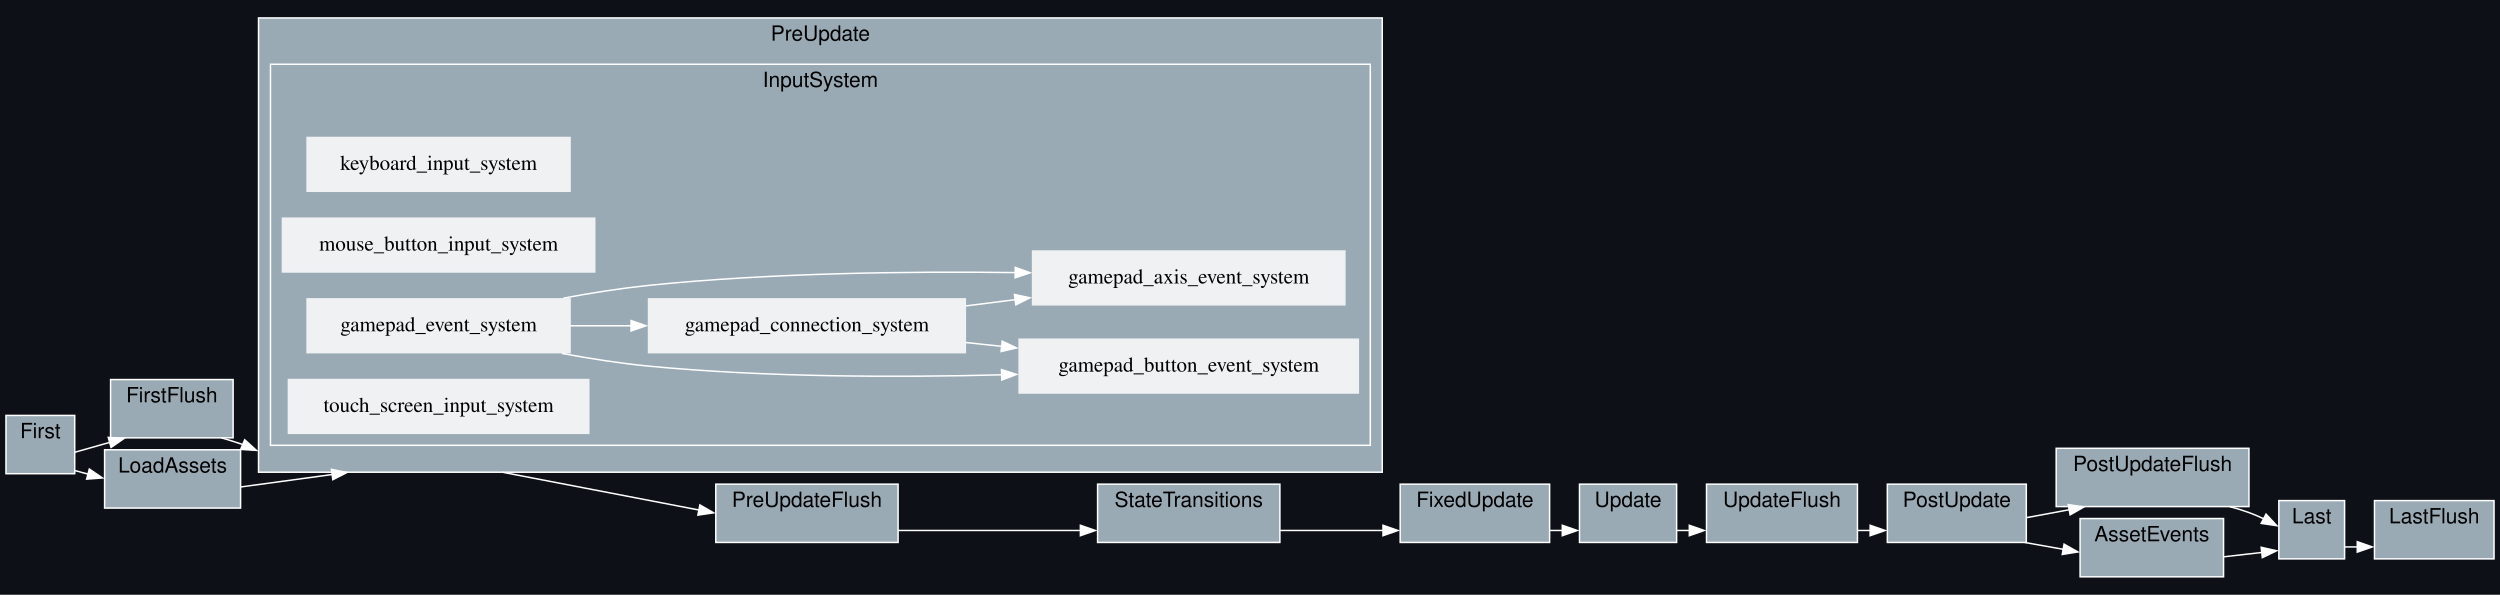
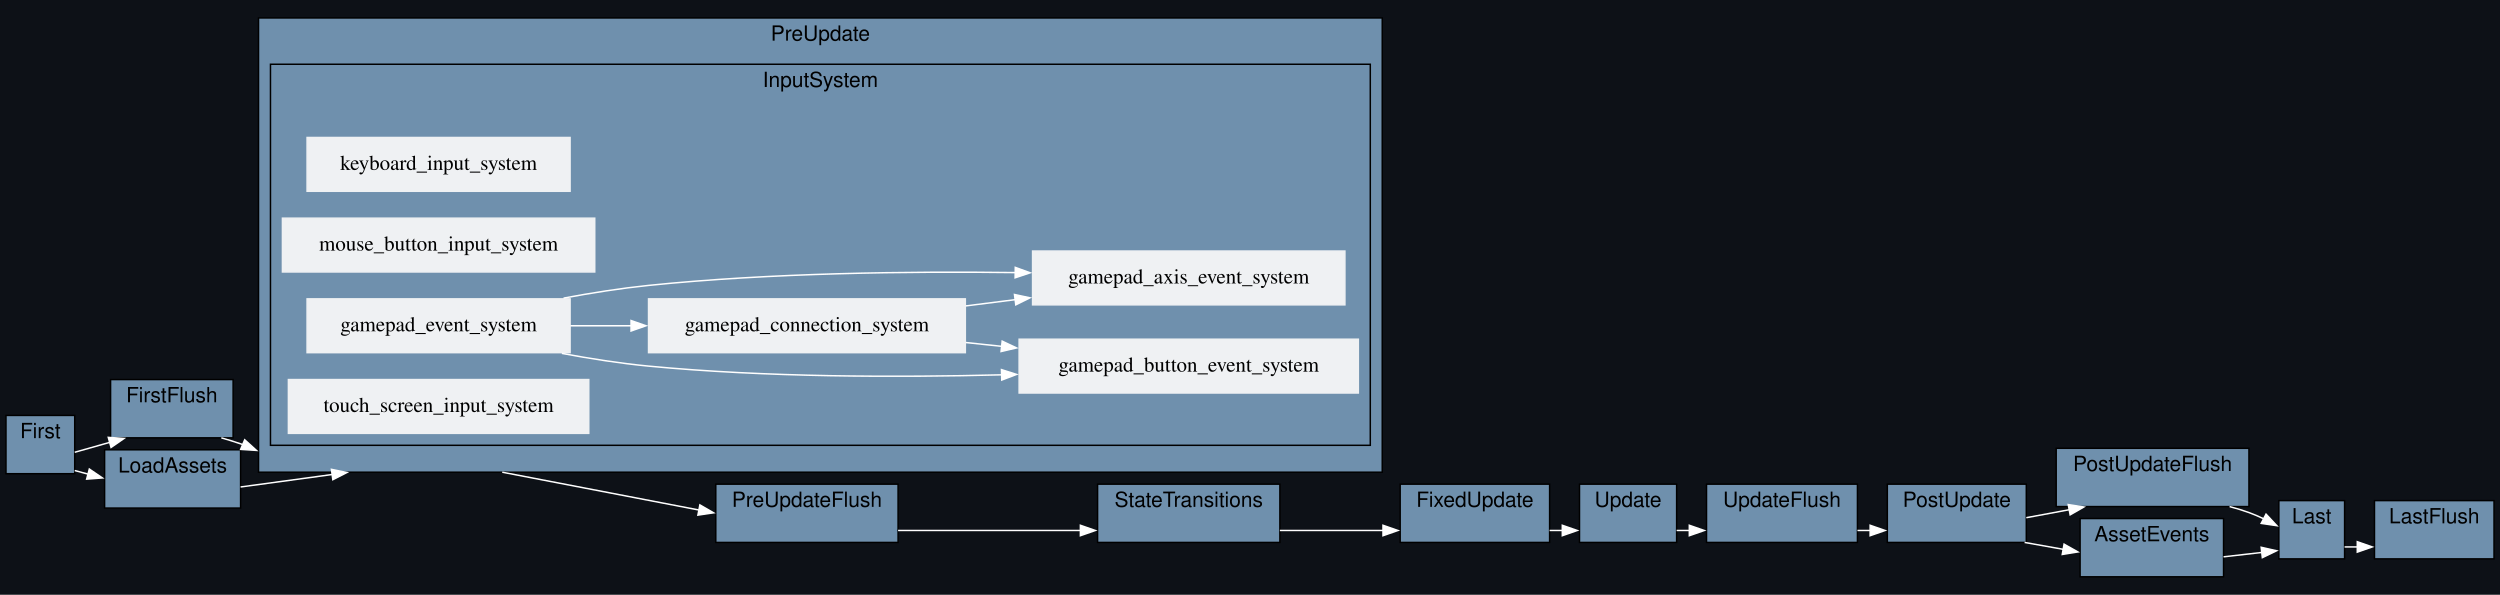
<svg xmlns="http://www.w3.org/2000/svg" width="1673pt" height="398pt" viewBox="0.00 0.00 1673.00 398.00">
  <g id="graph0" class="graph" transform="scale(1 1) rotate(0) translate(4 394)">
    <polygon fill="#0d1117" stroke="none" points="-4,4 -4,-394 1669,-394 1669,4 -4,4" />
    <g id="clust1" class="cluster">
-       <polygon fill="#99aab5" stroke="white" points="70,-101 70,-140 152,-140 152,-101 70,-101" />
+       <polygon fill="#6f90ad" stroke="black" points="70,-101 70,-140 152,-140 152,-101 70,-101" />
      <text text-anchor="middle" x="111" y="-124.8" font-family="Helvetica,sans-Serif" font-size="14.00">FirstFlush</text>
    </g>
    <g id="clust2" class="cluster">
-       <polygon fill="#99aab5" stroke="white" points="475,-31 475,-70 597,-70 597,-31 475,-31" />
+       <polygon fill="#6f90ad" stroke="black" points="475,-31 475,-70 597,-70 597,-31 475,-31" />
      <text text-anchor="middle" x="536" y="-54.8" font-family="Helvetica,sans-Serif" font-size="14.00">PreUpdateFlush</text>
    </g>
    <g id="clust3" class="cluster">
-       <polygon fill="#99aab5" stroke="white" points="1138,-31 1138,-70 1239,-70 1239,-31 1138,-31" />
+       <polygon fill="#6f90ad" stroke="black" points="1138,-31 1138,-70 1239,-70 1239,-31 1138,-31" />
      <text text-anchor="middle" x="1188.5" y="-54.8" font-family="Helvetica,sans-Serif" font-size="14.00">UpdateFlush</text>
    </g>
    <g id="clust4" class="cluster">
-       <polygon fill="#99aab5" stroke="white" points="1372,-55 1372,-94 1501,-94 1501,-55 1372,-55" />
+       <polygon fill="#6f90ad" stroke="black" points="1372,-55 1372,-94 1501,-94 1501,-55 1372,-55" />
      <text text-anchor="middle" x="1436.5" y="-78.8" font-family="Helvetica,sans-Serif" font-size="14.00">PostUpdateFlush</text>
    </g>
    <g id="clust5" class="cluster">
-       <polygon fill="#99aab5" stroke="white" points="1585,-20 1585,-59 1665,-59 1665,-20 1585,-20" />
+       <polygon fill="#6f90ad" stroke="black" points="1585,-20 1585,-59 1665,-59 1665,-20 1585,-20" />
      <text text-anchor="middle" x="1625" y="-43.8" font-family="Helvetica,sans-Serif" font-size="14.00">LastFlush</text>
    </g>
    <g id="clust6" class="cluster">
-       <polygon fill="#99aab5" stroke="white" points="0,-77 0,-116 46,-116 46,-77 0,-77" />
+       <polygon fill="#6f90ad" stroke="black" points="0,-77 0,-116 46,-116 46,-77 0,-77" />
      <text text-anchor="middle" x="23" y="-100.8" font-family="Helvetica,sans-Serif" font-size="14.00">First</text>
    </g>
    <g id="clust7" class="cluster">
-       <polygon fill="#99aab5" stroke="white" points="169,-78 169,-382 921,-382 921,-78 169,-78" />
+       <polygon fill="#6f90ad" stroke="black" points="169,-78 169,-382 921,-382 921,-78 169,-78" />
      <text text-anchor="middle" x="545" y="-366.8" font-family="Helvetica,sans-Serif" font-size="14.00">PreUpdate</text>
    </g>
    <g id="clust8" class="cluster">
-       <polygon fill="#99aab5" stroke="white" points="177,-96 177,-351 913,-351 913,-96 177,-96" />
+       <polygon fill="#6f90ad" stroke="black" points="177,-96 177,-351 913,-351 913,-96 177,-96" />
      <text text-anchor="middle" x="545" y="-335.8" font-family="Helvetica,sans-Serif" font-size="14.00">InputSystem</text>
    </g>
    <g id="clust9" class="cluster">
-       <polygon fill="#99aab5" stroke="white" points="730.5,-31 730.5,-70 852.5,-70 852.5,-31 730.5,-31" />
+       <polygon fill="#6f90ad" stroke="black" points="730.5,-31 730.5,-70 852.5,-70 852.5,-31 730.5,-31" />
      <text text-anchor="middle" x="791.5" y="-54.8" font-family="Helvetica,sans-Serif" font-size="14.00">StateTransitions</text>
    </g>
    <g id="clust10" class="cluster">
-       <polygon fill="#99aab5" stroke="white" points="933,-31 933,-70 1033,-70 1033,-31 933,-31" />
+       <polygon fill="#6f90ad" stroke="black" points="933,-31 933,-70 1033,-70 1033,-31 933,-31" />
      <text text-anchor="middle" x="983" y="-54.8" font-family="Helvetica,sans-Serif" font-size="14.00">FixedUpdate</text>
    </g>
    <g id="clust11" class="cluster">
-       <polygon fill="#99aab5" stroke="white" points="1053,-31 1053,-70 1118,-70 1118,-31 1053,-31" />
+       <polygon fill="#6f90ad" stroke="black" points="1053,-31 1053,-70 1118,-70 1118,-31 1053,-31" />
      <text text-anchor="middle" x="1085.5" y="-54.8" font-family="Helvetica,sans-Serif" font-size="14.00">Update</text>
    </g>
    <g id="clust12" class="cluster">
-       <polygon fill="#99aab5" stroke="white" points="1259,-31 1259,-70 1352,-70 1352,-31 1259,-31" />
+       <polygon fill="#6f90ad" stroke="black" points="1259,-31 1259,-70 1352,-70 1352,-31 1259,-31" />
      <text text-anchor="middle" x="1305.5" y="-54.8" font-family="Helvetica,sans-Serif" font-size="14.00">PostUpdate</text>
    </g>
    <g id="clust13" class="cluster">
-       <polygon fill="#99aab5" stroke="white" points="1521,-20 1521,-59 1565,-59 1565,-20 1521,-20" />
+       <polygon fill="#6f90ad" stroke="black" points="1521,-20 1521,-59 1565,-59 1565,-20 1521,-20" />
      <text text-anchor="middle" x="1543" y="-43.8" font-family="Helvetica,sans-Serif" font-size="14.00">Last</text>
    </g>
    <g id="clust14" class="cluster">
-       <polygon fill="#99aab5" stroke="white" points="66,-54 66,-93 157,-93 157,-54 66,-54" />
+       <polygon fill="#6f90ad" stroke="black" points="66,-54 66,-93 157,-93 157,-54 66,-54" />
      <text text-anchor="middle" x="111.5" y="-77.8" font-family="Helvetica,sans-Serif" font-size="14.00">LoadAssets</text>
    </g>
    <g id="clust15" class="cluster">
-       <polygon fill="#99aab5" stroke="white" points="1388,-8 1388,-47 1484,-47 1484,-8 1388,-8" />
+       <polygon fill="#6f90ad" stroke="black" points="1388,-8 1388,-47 1484,-47 1484,-8 1388,-8" />
      <text text-anchor="middle" x="1436" y="-31.8" font-family="Helvetica,sans-Serif" font-size="14.00">AssetEvents</text>
    </g>
    <g id="edge2" class="edge">
      <path fill="none" stroke="white" d="M144.11,-101C148.47,-99.75 152.87,-98.41 157,-97 157.51,-96.83 157.99,-96.65 158.43,-96.48" />
      <polygon fill="white" stroke="white" points="159.76,-99.71 167.61,-92.59 157.03,-93.27 159.76,-99.71" />
    </g>
    <g id="edge4" class="edge">
      <path fill="none" stroke="white" d="M597,-39C633.68,-39 680.8,-39 719.36,-39" />
      <polygon fill="white" stroke="white" points="718.99,-42.5 728.99,-39 718.99,-35.5 718.99,-42.5" />
    </g>
    <g id="edge8" class="edge">
      <path fill="none" stroke="white" d="M1239,-39C1241.92,-39 1244.88,-39 1247.82,-39" />
      <polygon fill="white" stroke="white" points="1247.49,-42.5 1257.49,-39 1247.49,-35.5 1247.49,-42.5" />
    </g>
    <g id="edge10" class="edge">
      <path fill="none" stroke="white" d="M1488.03,-55C1492.46,-53.84 1496.84,-52.51 1501,-51 1504.28,-49.81 1507.61,-48.37 1510.89,-46.81" />
      <polygon fill="white" stroke="white" points="1512.43,-49.95 1519.66,-42.21 1509.18,-43.75 1512.43,-49.95" />
    </g>
    <g id="edge1" class="edge">
      <path fill="none" stroke="white" d="M46,-91.34C52.44,-93.18 59.5,-95.18 66,-97 67.17,-97.33 68.36,-97.66 69.55,-97.99" />
      <polygon fill="white" stroke="white" points="68.45,-101.32 79.02,-100.6 70.31,-94.57 68.45,-101.32" />
    </g>
    <g id="edge18" class="edge">
      <path fill="none" stroke="white" d="M46,-79.12C48.89,-78.34 51.94,-77.53 55.09,-76.68" />
      <polygon fill="white" stroke="white" points="55.78,-80.12 64.54,-74.16 53.98,-73.36 55.78,-80.12" />
    </g>
    <g id="edge3" class="edge">
      <path fill="none" stroke="white" d="M332.11,-78C368.15,-71.07 421.07,-60.9 463.82,-52.68" />
      <polygon fill="white" stroke="white" points="464.36,-56.14 473.52,-50.82 463.04,-49.27 464.36,-56.14" />
    </g>
    <g id="node9" class="node">
      <polygon fill="#eff1f3" stroke="#eff1f3" points="377.5,-302 201.5,-302 201.5,-266 377.5,-266 377.5,-302" />
      <text text-anchor="middle" x="289.5" y="-280.3" font-family="Times,serif" font-size="14.00">keyboard_input_system</text>
    </g>
    <g id="node10" class="node">
      <polygon fill="#eff1f3" stroke="#eff1f3" points="394,-248 185,-248 185,-212 394,-212 394,-248" />
      <text text-anchor="middle" x="289.5" y="-226.3" font-family="Times,serif" font-size="14.00">mouse_button_input_system</text>
    </g>
    <g id="node11" class="node">
      <polygon fill="#eff1f3" stroke="#eff1f3" points="377.5,-194 201.5,-194 201.5,-158 377.5,-158 377.5,-194" />
      <text text-anchor="middle" x="289.5" y="-172.3" font-family="Times,serif" font-size="14.00">gamepad_event_system</text>
    </g>
    <g id="node12" class="node">
      <polygon fill="#eff1f3" stroke="#eff1f3" points="642,-194 430,-194 430,-158 642,-158 642,-194" />
      <text text-anchor="middle" x="536" y="-172.3" font-family="Times,serif" font-size="14.00">gamepad_connection_system</text>
    </g>
    <g id="edge12" class="edge">
      <path fill="none" stroke="white" d="M377.73,-176C390.91,-176 404.68,-176 418.36,-176" />
      <polygon fill="white" stroke="white" points="418.3,-179.5 428.3,-176 418.3,-172.5 418.3,-179.5" />
    </g>
    <g id="node13" class="node">
      <polygon fill="#eff1f3" stroke="#eff1f3" points="905,-167 678,-167 678,-131 905,-131 905,-167" />
      <text text-anchor="middle" x="791.5" y="-145.3" font-family="Times,serif" font-size="14.00">gamepad_button_event_system</text>
    </g>
    <g id="edge13" class="edge">
      <path fill="none" stroke="white" d="M372,-157.52C390.94,-153.98 411.09,-150.81 430,-149 508.34,-141.49 596.7,-141.36 666.34,-143.17" />
      <polygon fill="white" stroke="white" points="666.18,-146.66 676.28,-143.44 666.38,-139.67 666.18,-146.66" />
    </g>
    <g id="node14" class="node">
      <polygon fill="#eff1f3" stroke="#eff1f3" points="896,-226 687,-226 687,-190 896,-190 896,-226" />
      <text text-anchor="middle" x="791.5" y="-204.3" font-family="Times,serif" font-size="14.00">gamepad_axis_event_system</text>
    </g>
    <g id="edge15" class="edge">
      <path fill="none" stroke="white" d="M373.13,-194.5C391.74,-197.96 411.47,-201.09 430,-203 511.86,-211.42 604.71,-212.51 675.68,-211.58" />
      <polygon fill="white" stroke="white" points="675.42,-215.08 685.37,-211.44 675.32,-208.09 675.42,-215.08" />
    </g>
    <g id="edge14" class="edge">
      <path fill="none" stroke="white" d="M642.3,-164.78C650.26,-163.94 658.32,-163.08 666.38,-162.22" />
      <polygon fill="white" stroke="white" points="666.66,-165.71 676.23,-161.17 665.92,-158.75 666.66,-165.71" />
    </g>
    <g id="edge16" class="edge">
      <path fill="none" stroke="white" d="M642.3,-189.29C653.21,-190.67 664.33,-192.07 675.33,-193.46" />
      <polygon fill="white" stroke="white" points="674.88,-196.93 685.24,-194.71 675.76,-189.99 674.88,-196.93" />
    </g>
    <g id="node15" class="node">
      <polygon fill="#eff1f3" stroke="#eff1f3" points="390,-140 189,-140 189,-104 390,-104 390,-140" />
      <text text-anchor="middle" x="289.5" y="-118.3" font-family="Times,serif" font-size="14.00">touch_screen_input_system</text>
    </g>
    <g id="edge5" class="edge">
      <path fill="none" stroke="white" d="M852.5,-39C874.6,-39 899.63,-39 921.75,-39" />
      <polygon fill="white" stroke="white" points="921.49,-42.5 931.49,-39 921.49,-35.5 921.49,-42.5" />
    </g>
    <g id="edge6" class="edge">
      <path fill="none" stroke="white" d="M1033,-39C1035.85,-39 1038.71,-39 1041.54,-39" />
      <polygon fill="white" stroke="white" points="1041.49,-42.5 1051.49,-39 1041.49,-35.5 1041.49,-42.5" />
    </g>
    <g id="edge7" class="edge">
      <path fill="none" stroke="white" d="M1118,-39C1120.81,-39 1123.71,-39 1126.65,-39" />
      <polygon fill="white" stroke="white" points="1126.49,-42.5 1136.49,-39 1126.49,-35.5 1126.49,-42.5" />
    </g>
    <g id="edge9" class="edge">
      <path fill="none" stroke="white" d="M1352,-47.56C1361.41,-49.31 1371.4,-51.17 1381.06,-52.96" />
      <polygon fill="white" stroke="white" points="1380.06,-56.34 1390.53,-54.73 1381.34,-49.46 1380.06,-56.34" />
    </g>
    <g id="edge19" class="edge">
      <path fill="none" stroke="white" d="M1350.87,-31C1359.26,-29.5 1368.15,-27.92 1376.87,-26.36" />
      <polygon fill="white" stroke="white" points="1377.28,-29.85 1386.51,-24.64 1376.05,-22.95 1377.28,-29.85" />
    </g>
    <g id="edge11" class="edge">
      <path fill="none" stroke="white" d="M1565,-28C1567.72,-28 1570.6,-28 1573.56,-28" />
      <polygon fill="white" stroke="white" points="1573.49,-31.5 1583.49,-28 1573.49,-24.5 1573.49,-31.5" />
    </g>
    <g id="edge17" class="edge">
      <path fill="none" stroke="white" d="M157,-68.12C175.62,-70.65 197.67,-73.65 218.33,-76.46" />
      <polygon fill="white" stroke="white" points="217.79,-79.92 228.17,-77.8 218.73,-72.98 217.79,-79.92" />
    </g>
    <g id="edge20" class="edge">
      <path fill="none" stroke="white" d="M1484,-21.37C1492.68,-22.36 1501.56,-23.38 1509.69,-24.31" />
      <polygon fill="white" stroke="white" points="1509.17,-27.77 1519.5,-25.43 1509.96,-20.82 1509.17,-27.77" />
    </g>
  </g>
</svg>
